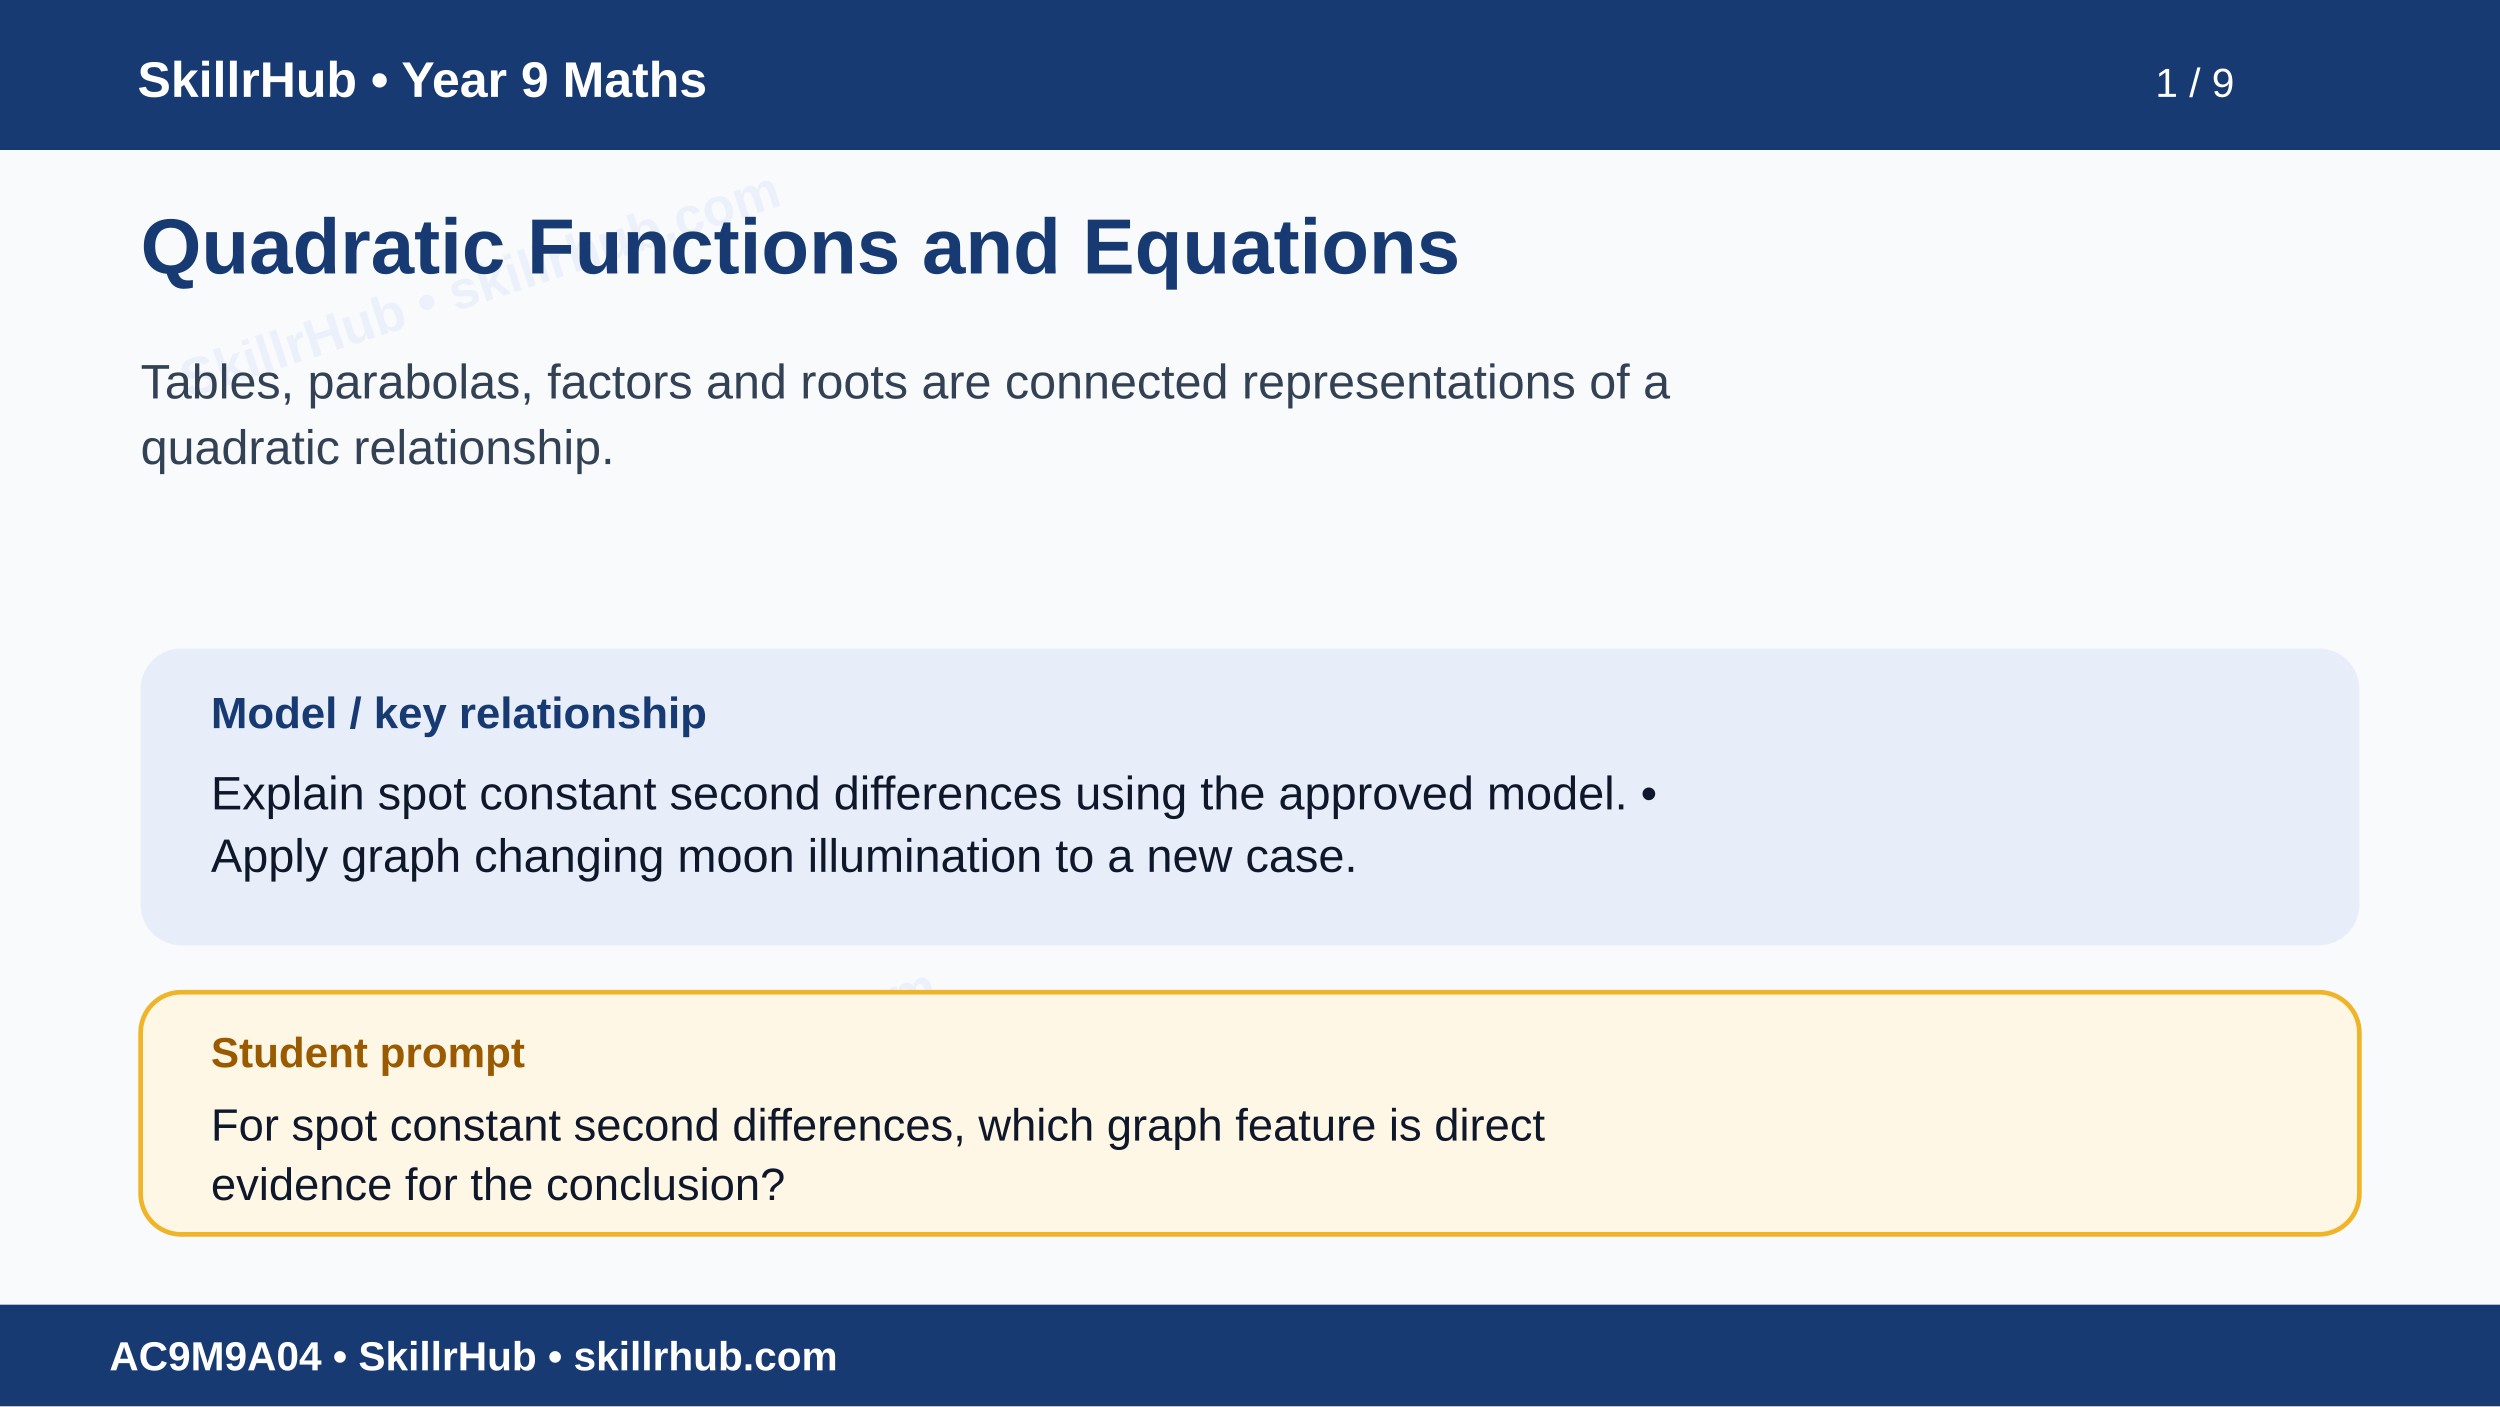
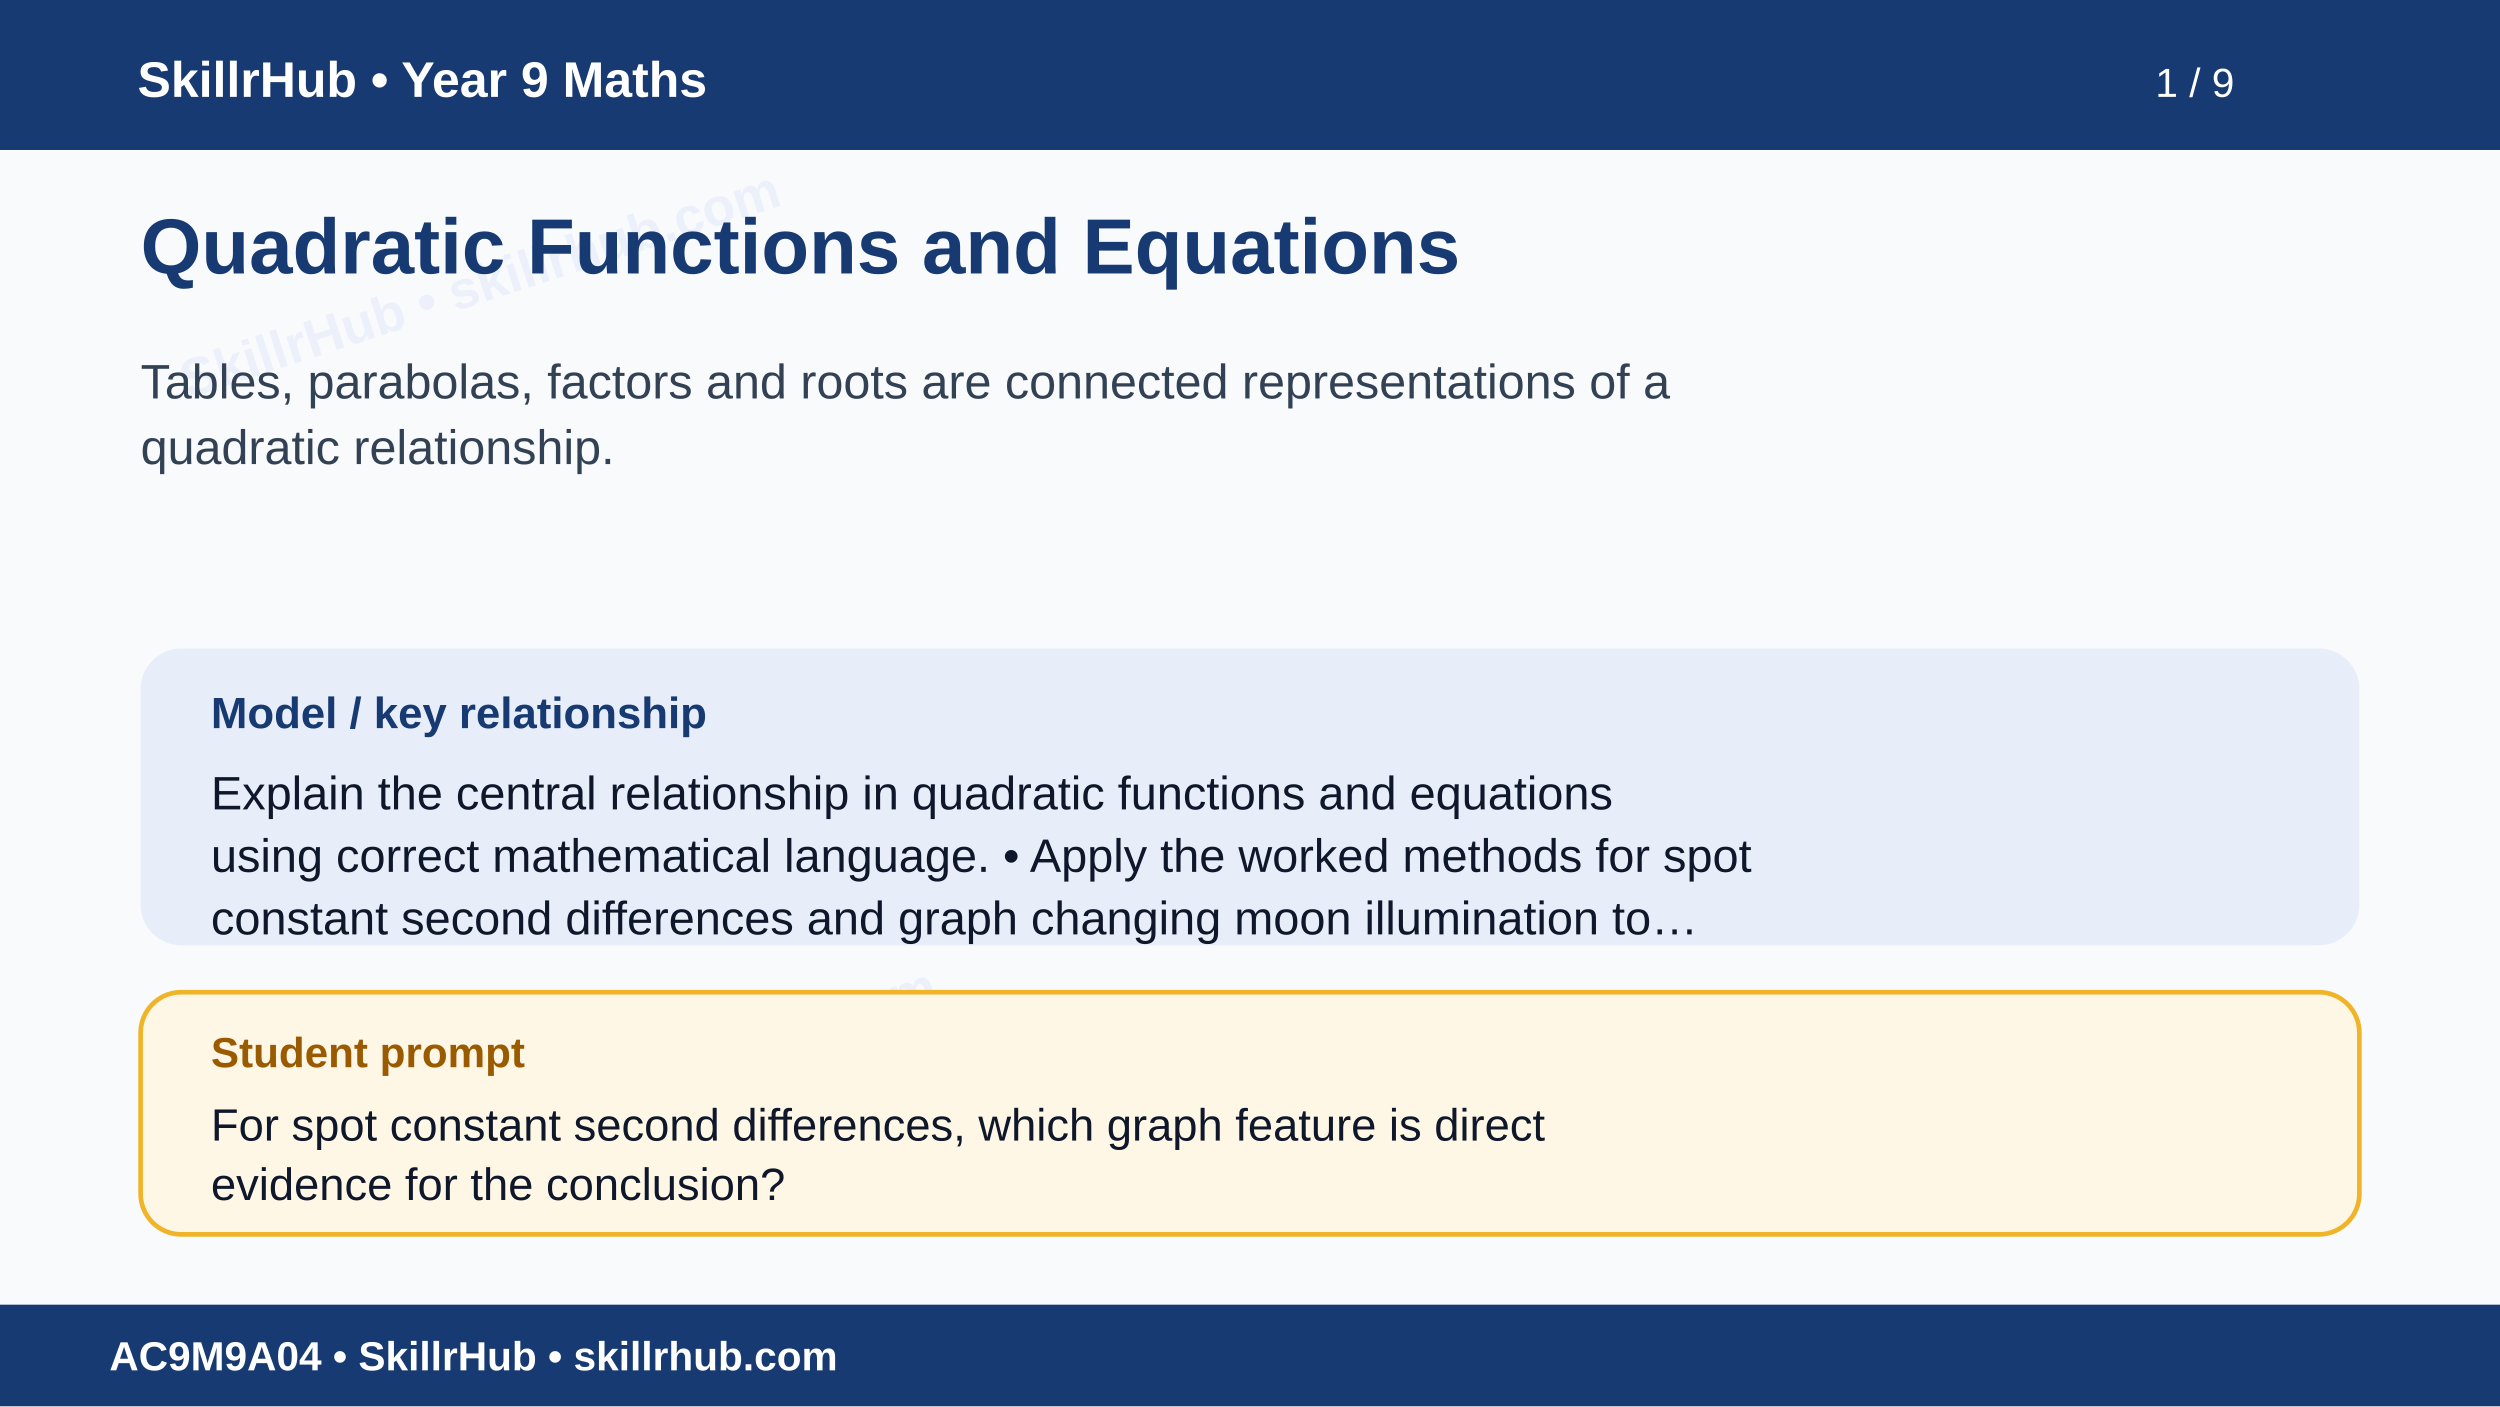
<svg xmlns="http://www.w3.org/2000/svg" width="1600" height="900" viewBox="0 0 1600 900" role="img" aria-labelledby="title desc">
  <rect width="1600" height="900" fill="#f8fafc" />
  <g opacity=".055" fill="#1d4ed8" font-family="Arial,Helvetica,sans-serif" font-size="34" font-weight="700">
    <text x="120" y="255" transform="rotate(-18 120 255)">SkillrHub • skillrhub.com</text>
    <text x="790" y="560" transform="rotate(-18 790 560)">SkillrHub • skillrhub.com</text>
    <text x="220" y="765" transform="rotate(-18 220 765)">SkillrHub • skillrhub.com</text>
  </g>
  <rect width="1600" height="96" fill="#173a72" />
  <text x="88" y="62" fill="#fff" font-family="Arial,Helvetica,sans-serif" font-size="32" font-weight="700">SkillrHub • Year 9 Maths</text>
  <text x="1430" y="62" text-anchor="end" fill="#fff" font-family="Arial,Helvetica,sans-serif" font-size="26">1 / 9</text>
  <text x="90" y="175" fill="#173a72" font-family="Arial,Helvetica,sans-serif" font-size="50" font-weight="700">Quadratic Functions and Equations</text>
  <text x="90" y="255" fill="#334155" font-family="Arial,Helvetica,sans-serif" font-size="31" font-weight="400">Tables, parabolas, factors and roots are connected representations of a</text>
  <text x="90" y="297" fill="#334155" font-family="Arial,Helvetica,sans-serif" font-size="31" font-weight="400">quadratic relationship.</text>
  <rect x="90" y="415" width="1420" height="190" rx="26" fill="#e8eef9" />
  <text x="135" y="466" fill="#173a72" font-family="Arial,Helvetica,sans-serif" font-size="28" font-weight="700">Model / key relationship</text>
-   <text x="135" y="518" fill="#0f172a" font-family="Arial,Helvetica,sans-serif" font-size="30" font-weight="400">Explain spot constant second differences using the approved model. •</text>
-   <text x="135" y="558" fill="#0f172a" font-family="Arial,Helvetica,sans-serif" font-size="30" font-weight="400">Apply graph changing moon illumination to a new case.</text>
+   <text x="135" y="518" fill="#0f172a" font-family="Arial,Helvetica,sans-serif" font-size="30" font-weight="400">Explain the central relationship in quadratic functions and equations</text>
+   <text x="135" y="558" fill="#0f172a" font-family="Arial,Helvetica,sans-serif" font-size="30" font-weight="400">using correct mathematical language. • Apply the worked methods for spot</text>
+   <text x="135" y="598" fill="#0f172a" font-family="Arial,Helvetica,sans-serif" font-size="30" font-weight="400">constant second differences and graph changing moon illumination to…</text>
  <rect x="90" y="635" width="1420" height="155" rx="26" fill="#fff7e6" stroke="#f0b429" stroke-width="3" />
  <text x="135" y="683" fill="#9a5b00" font-family="Arial,Helvetica,sans-serif" font-size="27" font-weight="700">Student prompt</text>
  <text x="135" y="730" fill="#0f172a" font-family="Arial,Helvetica,sans-serif" font-size="29" font-weight="400">For spot constant second differences, which graph feature is direct</text>
  <text x="135" y="768" fill="#0f172a" font-family="Arial,Helvetica,sans-serif" font-size="29" font-weight="400">evidence for the conclusion?</text>
  <rect y="835" width="1600" height="65" fill="#173a72" />
  <text x="70" y="877" fill="#fff" font-family="Arial,Helvetica,sans-serif" font-size="26" font-weight="700">AC9M9A04 • SkillrHub • skillrhub.com</text>
</svg>
